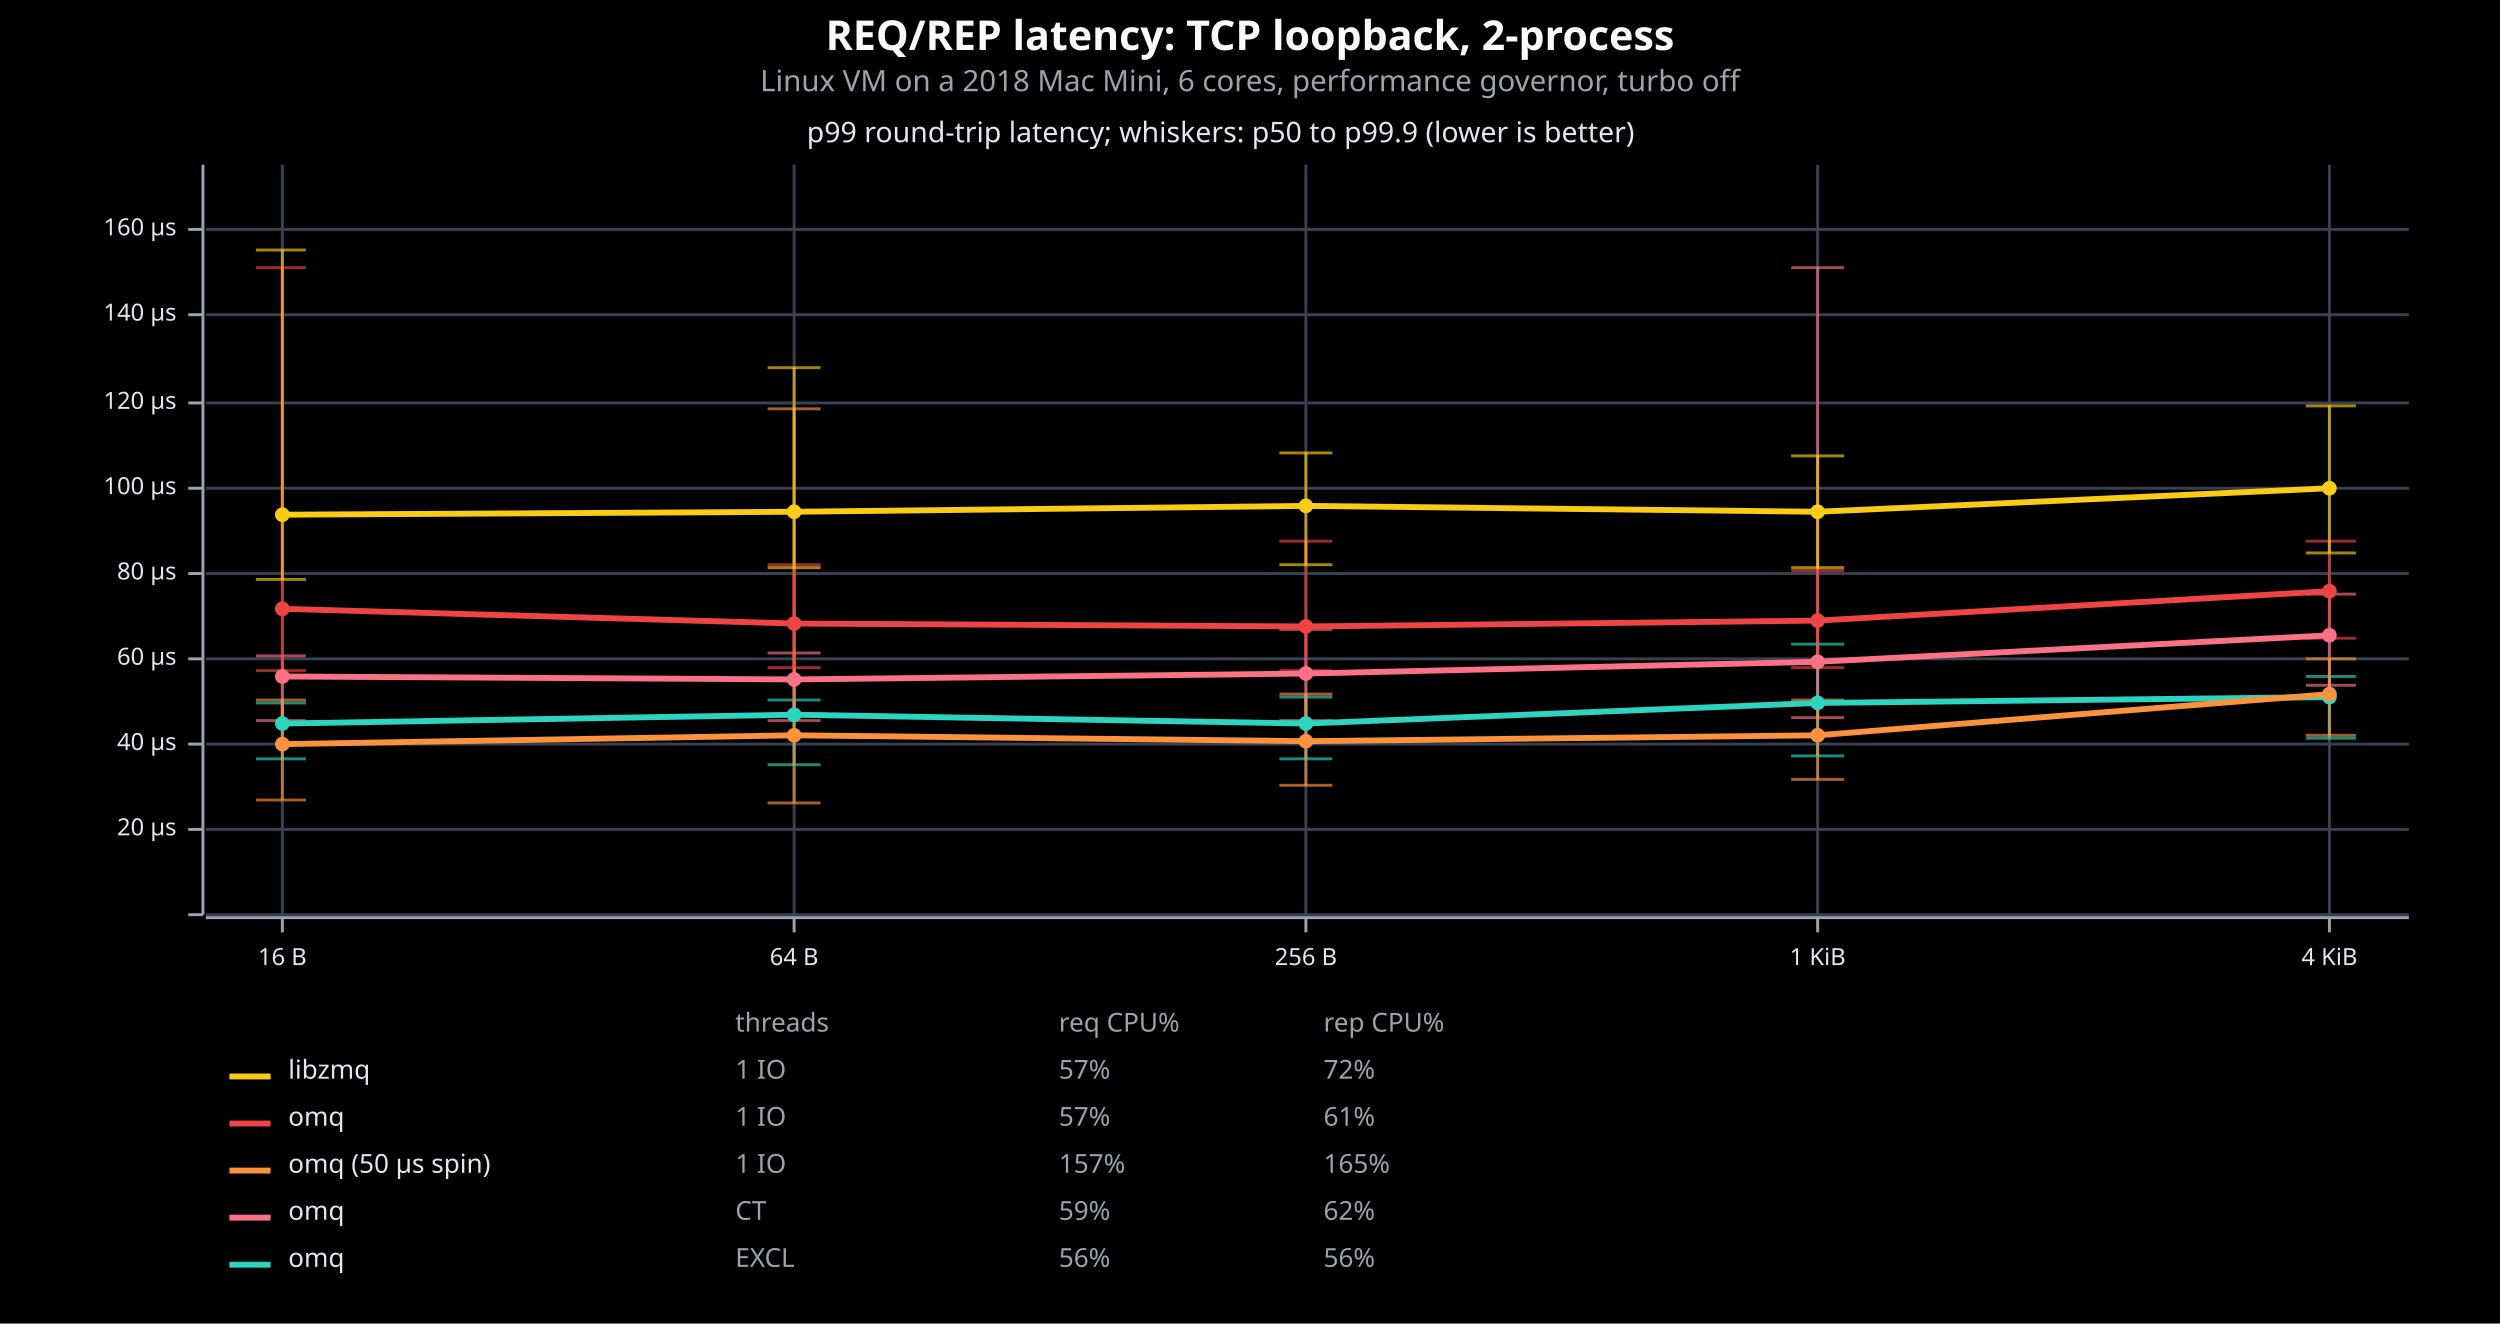
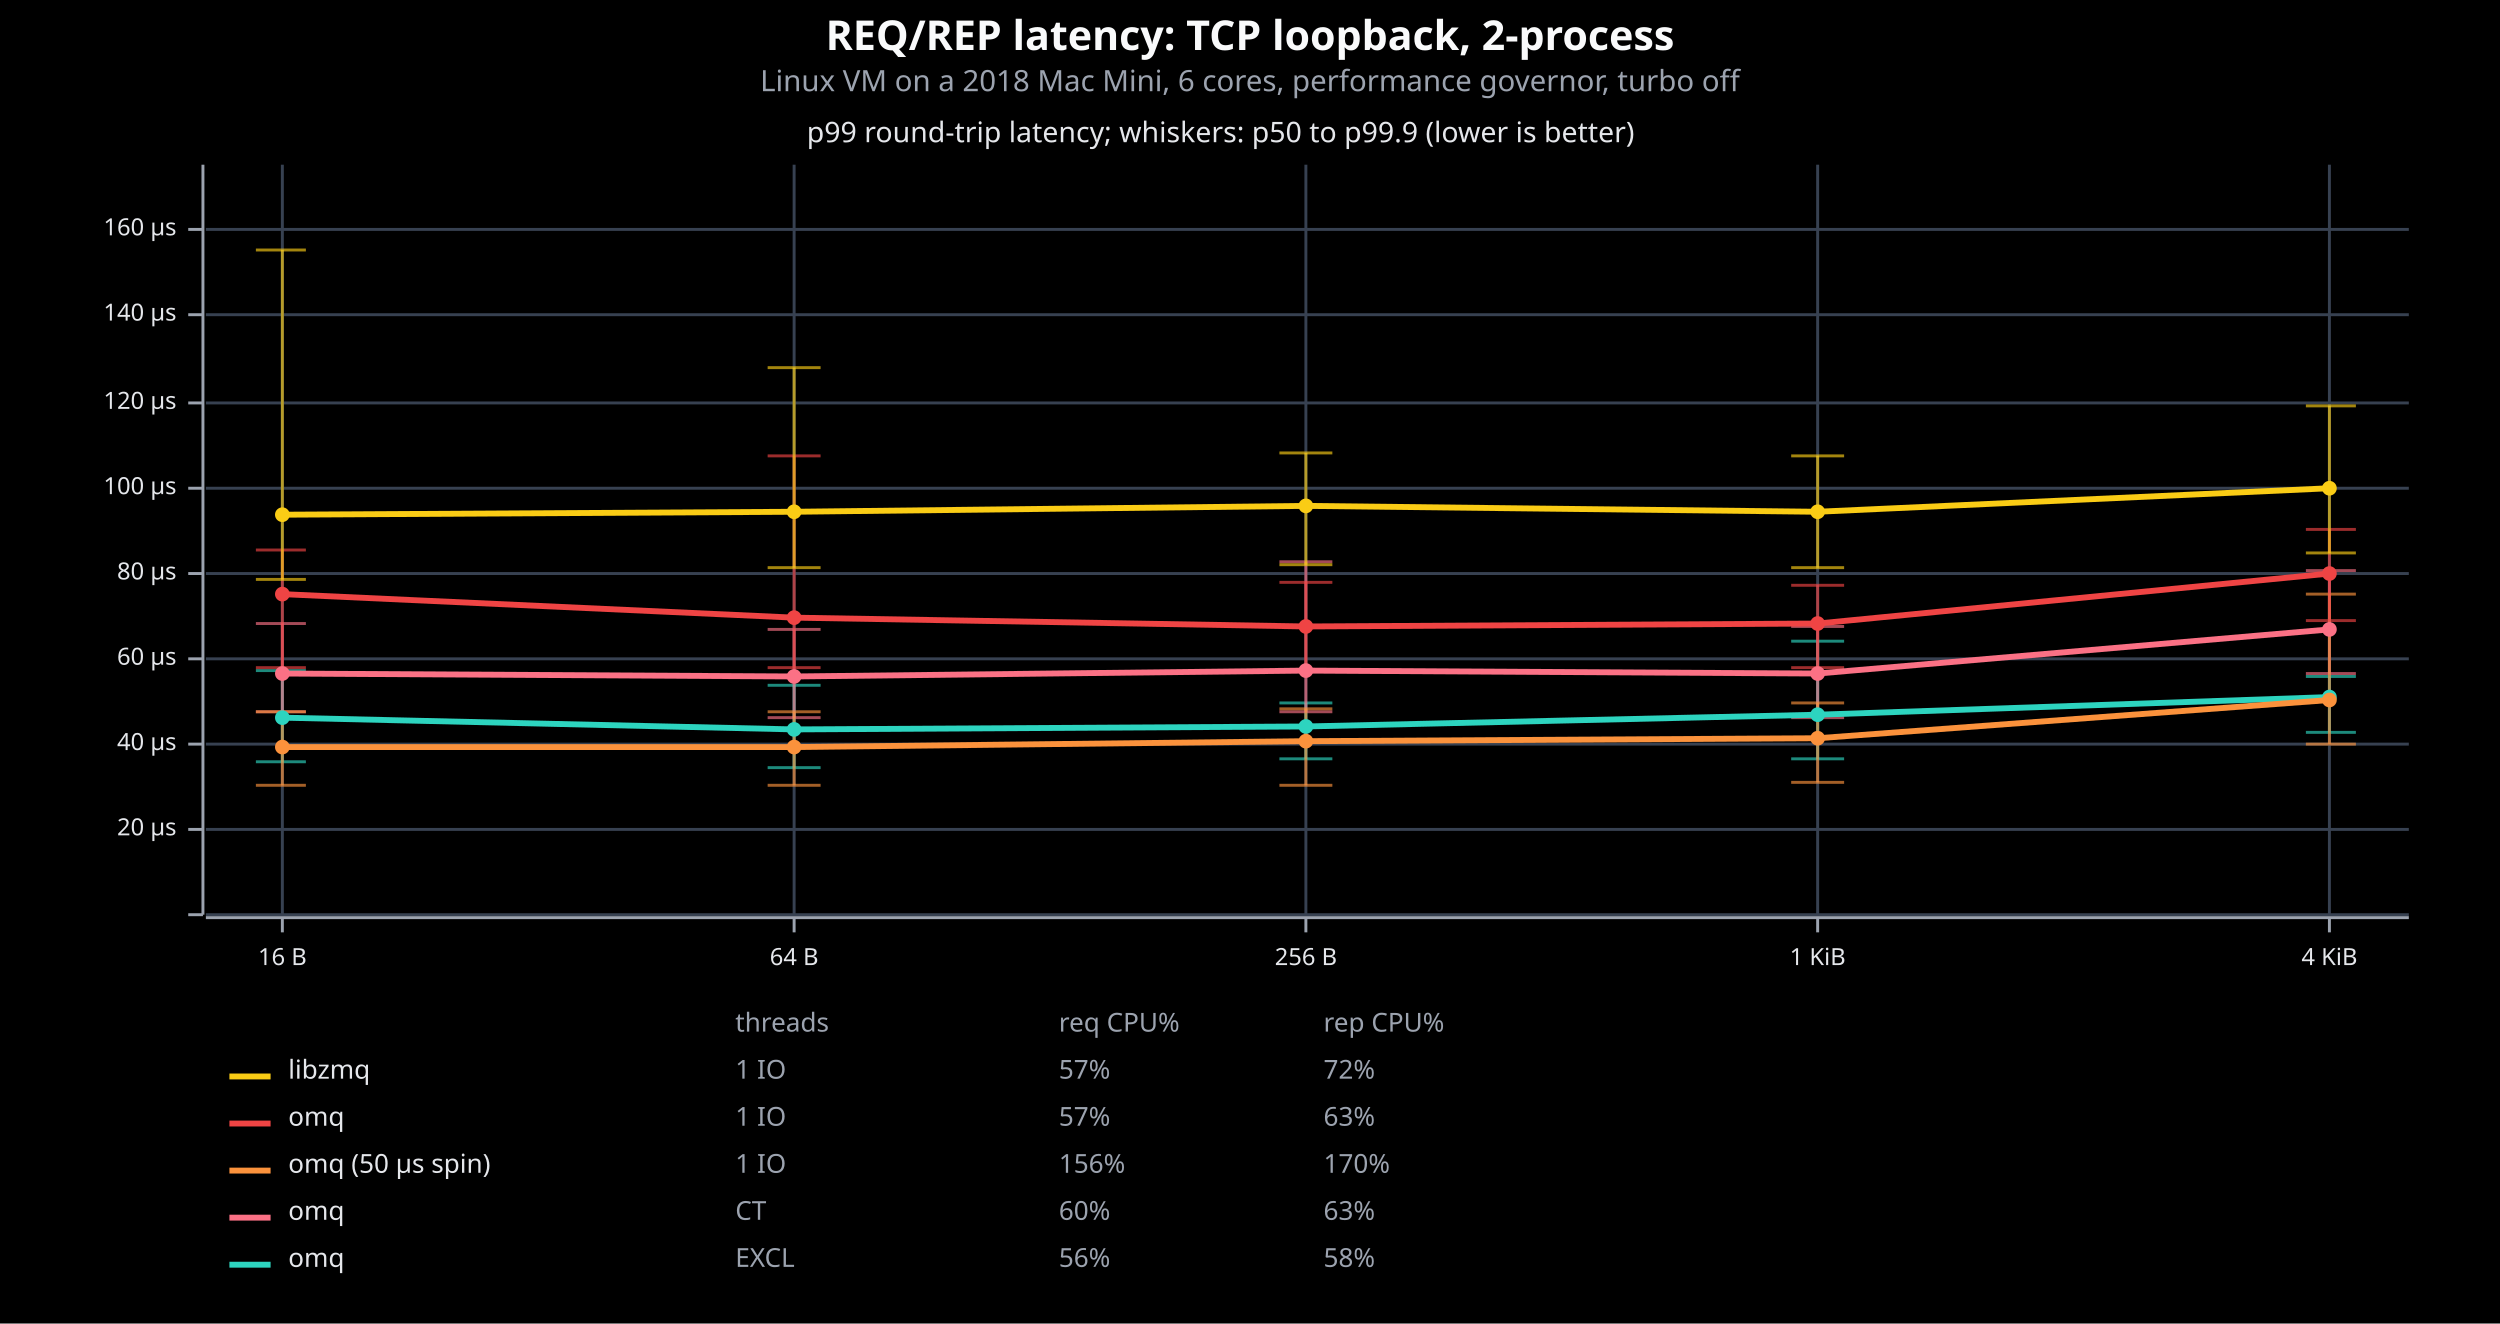
<svg xmlns="http://www.w3.org/2000/svg" viewBox="0 0 850 450" font-family="system-ui, -apple-system, sans-serif">
  <rect x="0" y="0" width="850" height="450" opacity="1" fill="#000000" stroke="none" />
  <text x="425" y="17" text-anchor="middle" font-family="sans-serif" font-size="14" font-weight="bold" fill="#F9FAFB">REQ/REP latency: TCP loopback, 2-process</text>
  <text x="425" y="31" text-anchor="middle" font-family="sans-serif" font-size="10" fill="#9CA3AF">Linux VM on a 2018 Mac Mini, 6 cores, performance governor, turbo off</text>
  <text x="415" y="41" dy="0.76em" text-anchor="middle" font-family="sans-serif" font-size="9.677" opacity="1" fill="#E5E7EB">
p99 round-trip latency; whiskers: p50 to p99.9 (lower is better)
</text>
  <line opacity="1" stroke="#374151" stroke-width="1" x1="96" y1="311" x2="96" y2="56" />
  <line opacity="1" stroke="#374151" stroke-width="1" x1="270" y1="311" x2="270" y2="56" />
  <line opacity="1" stroke="#374151" stroke-width="1" x1="444" y1="311" x2="444" y2="56" />
  <line opacity="1" stroke="#374151" stroke-width="1" x1="618" y1="311" x2="618" y2="56" />
  <line opacity="1" stroke="#374151" stroke-width="1" x1="792" y1="311" x2="792" y2="56" />
  <line opacity="1" stroke="#374151" stroke-width="1" x1="70" y1="311" x2="819" y2="311" />
  <line opacity="1" stroke="#374151" stroke-width="1" x1="70" y1="282" x2="819" y2="282" />
  <line opacity="1" stroke="#374151" stroke-width="1" x1="70" y1="253" x2="819" y2="253" />
  <line opacity="1" stroke="#374151" stroke-width="1" x1="70" y1="224" x2="819" y2="224" />
  <line opacity="1" stroke="#374151" stroke-width="1" x1="70" y1="195" x2="819" y2="195" />
  <line opacity="1" stroke="#374151" stroke-width="1" x1="70" y1="166" x2="819" y2="166" />
  <line opacity="1" stroke="#374151" stroke-width="1" x1="70" y1="137" x2="819" y2="137" />
  <line opacity="1" stroke="#374151" stroke-width="1" x1="70" y1="107" x2="819" y2="107" />
  <line opacity="1" stroke="#374151" stroke-width="1" x1="70" y1="78" x2="819" y2="78" />
  <polyline fill="none" opacity="1" stroke="#9CA3AF" stroke-width="1" points="69,56 69,311 " />
  <text x="60" y="311" dy="0.5ex" text-anchor="end" font-family="sans-serif" font-size="8.065" opacity="1" fill="#E5E7EB">

</text>
  <polyline fill="none" opacity="1" stroke="#9CA3AF" stroke-width="1" points="64,311 69,311 " />
  <text x="60" y="282" dy="0.5ex" text-anchor="end" font-family="sans-serif" font-size="8.065" opacity="1" fill="#E5E7EB">
20 μs
</text>
  <polyline fill="none" opacity="1" stroke="#9CA3AF" stroke-width="1" points="64,282 69,282 " />
  <text x="60" y="253" dy="0.5ex" text-anchor="end" font-family="sans-serif" font-size="8.065" opacity="1" fill="#E5E7EB">
40 μs
</text>
  <polyline fill="none" opacity="1" stroke="#9CA3AF" stroke-width="1" points="64,253 69,253 " />
  <text x="60" y="224" dy="0.5ex" text-anchor="end" font-family="sans-serif" font-size="8.065" opacity="1" fill="#E5E7EB">
60 μs
</text>
  <polyline fill="none" opacity="1" stroke="#9CA3AF" stroke-width="1" points="64,224 69,224 " />
  <text x="60" y="195" dy="0.5ex" text-anchor="end" font-family="sans-serif" font-size="8.065" opacity="1" fill="#E5E7EB">
80 μs
</text>
  <polyline fill="none" opacity="1" stroke="#9CA3AF" stroke-width="1" points="64,195 69,195 " />
  <text x="60" y="166" dy="0.5ex" text-anchor="end" font-family="sans-serif" font-size="8.065" opacity="1" fill="#E5E7EB">
100 μs
</text>
  <polyline fill="none" opacity="1" stroke="#9CA3AF" stroke-width="1" points="64,166 69,166 " />
  <text x="60" y="137" dy="0.5ex" text-anchor="end" font-family="sans-serif" font-size="8.065" opacity="1" fill="#E5E7EB">
120 μs
</text>
  <polyline fill="none" opacity="1" stroke="#9CA3AF" stroke-width="1" points="64,137 69,137 " />
  <text x="60" y="107" dy="0.5ex" text-anchor="end" font-family="sans-serif" font-size="8.065" opacity="1" fill="#E5E7EB">
140 μs
</text>
  <polyline fill="none" opacity="1" stroke="#9CA3AF" stroke-width="1" points="64,107 69,107 " />
  <text x="60" y="78" dy="0.5ex" text-anchor="end" font-family="sans-serif" font-size="8.065" opacity="1" fill="#E5E7EB">
160 μs
</text>
  <polyline fill="none" opacity="1" stroke="#9CA3AF" stroke-width="1" points="64,78 69,78 " />
  <polyline fill="none" opacity="1" stroke="#9CA3AF" stroke-width="1" points="70,312 819,312 " />
  <text x="96" y="322" dy="0.76em" text-anchor="middle" font-family="sans-serif" font-size="8.065" opacity="1" fill="#E5E7EB">
16 B
</text>
  <polyline fill="none" opacity="1" stroke="#9CA3AF" stroke-width="1" points="96,312 96,317 " />
  <text x="270" y="322" dy="0.76em" text-anchor="middle" font-family="sans-serif" font-size="8.065" opacity="1" fill="#E5E7EB">
64 B
</text>
  <polyline fill="none" opacity="1" stroke="#9CA3AF" stroke-width="1" points="270,312 270,317 " />
  <text x="444" y="322" dy="0.76em" text-anchor="middle" font-family="sans-serif" font-size="8.065" opacity="1" fill="#E5E7EB">
256 B
</text>
  <polyline fill="none" opacity="1" stroke="#9CA3AF" stroke-width="1" points="444,312 444,317 " />
  <text x="618" y="322" dy="0.76em" text-anchor="middle" font-family="sans-serif" font-size="8.065" opacity="1" fill="#E5E7EB">
1 KiB
</text>
  <polyline fill="none" opacity="1" stroke="#9CA3AF" stroke-width="1" points="618,312 618,317 " />
  <text x="792" y="322" dy="0.76em" text-anchor="middle" font-family="sans-serif" font-size="8.065" opacity="1" fill="#E5E7EB">
4 KiB
</text>
  <polyline fill="none" opacity="1" stroke="#9CA3AF" stroke-width="1" points="792,312 792,317 " />
-   <polyline fill="none" opacity="0.65" stroke="#2DD4BF" stroke-width="1" points="96,258 96,239 " />
-   <polyline fill="none" opacity="0.65" stroke="#2DD4BF" stroke-width="1" points="87,258 104,258 " />
-   <polyline fill="none" opacity="0.65" stroke="#2DD4BF" stroke-width="1" points="87,239 104,239 " />
-   <polyline fill="none" opacity="0.65" stroke="#2DD4BF" stroke-width="1" points="270,260 270,238 " />
-   <polyline fill="none" opacity="0.65" stroke="#2DD4BF" stroke-width="1" points="261,260 279,260 " />
-   <polyline fill="none" opacity="0.65" stroke="#2DD4BF" stroke-width="1" points="261,238 279,238 " />
-   <polyline fill="none" opacity="0.65" stroke="#2DD4BF" stroke-width="1" points="444,258 444,237 " />
+   <polyline fill="none" opacity="0.65" stroke="#2DD4BF" stroke-width="1" points="96,259 96,228 " />
+   <polyline fill="none" opacity="0.65" stroke="#2DD4BF" stroke-width="1" points="87,259 104,259 " />
+   <polyline fill="none" opacity="0.65" stroke="#2DD4BF" stroke-width="1" points="87,228 104,228 " />
+   <polyline fill="none" opacity="0.65" stroke="#2DD4BF" stroke-width="1" points="270,261 270,233 " />
+   <polyline fill="none" opacity="0.65" stroke="#2DD4BF" stroke-width="1" points="261,261 279,261 " />
+   <polyline fill="none" opacity="0.65" stroke="#2DD4BF" stroke-width="1" points="261,233 279,233 " />
+   <polyline fill="none" opacity="0.65" stroke="#2DD4BF" stroke-width="1" points="444,258 444,239 " />
  <polyline fill="none" opacity="0.65" stroke="#2DD4BF" stroke-width="1" points="435,258 453,258 " />
-   <polyline fill="none" opacity="0.65" stroke="#2DD4BF" stroke-width="1" points="435,237 453,237 " />
-   <polyline fill="none" opacity="0.65" stroke="#2DD4BF" stroke-width="1" points="618,257 618,219 " />
-   <polyline fill="none" opacity="0.65" stroke="#2DD4BF" stroke-width="1" points="609,257 627,257 " />
-   <polyline fill="none" opacity="0.65" stroke="#2DD4BF" stroke-width="1" points="609,219 627,219 " />
-   <polyline fill="none" opacity="0.65" stroke="#2DD4BF" stroke-width="1" points="792,251 792,230 " />
-   <polyline fill="none" opacity="0.65" stroke="#2DD4BF" stroke-width="1" points="784,251 801,251 " />
+   <polyline fill="none" opacity="0.65" stroke="#2DD4BF" stroke-width="1" points="435,239 453,239 " />
+   <polyline fill="none" opacity="0.65" stroke="#2DD4BF" stroke-width="1" points="618,258 618,218 " />
+   <polyline fill="none" opacity="0.65" stroke="#2DD4BF" stroke-width="1" points="609,258 627,258 " />
+   <polyline fill="none" opacity="0.65" stroke="#2DD4BF" stroke-width="1" points="609,218 627,218 " />
+   <polyline fill="none" opacity="0.65" stroke="#2DD4BF" stroke-width="1" points="792,249 792,230 " />
+   <polyline fill="none" opacity="0.65" stroke="#2DD4BF" stroke-width="1" points="784,249 801,249 " />
  <polyline fill="none" opacity="0.65" stroke="#2DD4BF" stroke-width="1" points="784,230 801,230 " />
-   <polyline fill="none" opacity="0.65" stroke="#FB7185" stroke-width="1" points="96,245 96,223 " />
-   <polyline fill="none" opacity="0.65" stroke="#FB7185" stroke-width="1" points="87,245 104,245 " />
-   <polyline fill="none" opacity="0.65" stroke="#FB7185" stroke-width="1" points="87,223 104,223 " />
-   <polyline fill="none" opacity="0.65" stroke="#FB7185" stroke-width="1" points="270,245 270,222 " />
-   <polyline fill="none" opacity="0.65" stroke="#FB7185" stroke-width="1" points="261,245 279,245 " />
-   <polyline fill="none" opacity="0.65" stroke="#FB7185" stroke-width="1" points="261,222 279,222 " />
-   <polyline fill="none" opacity="0.65" stroke="#FB7185" stroke-width="1" points="444,245 444,214 " />
-   <polyline fill="none" opacity="0.65" stroke="#FB7185" stroke-width="1" points="435,245 453,245 " />
-   <polyline fill="none" opacity="0.65" stroke="#FB7185" stroke-width="1" points="435,214 453,214 " />
-   <polyline fill="none" opacity="0.65" stroke="#FB7185" stroke-width="1" points="618,244 618,91 " />
+   <polyline fill="none" opacity="0.65" stroke="#FB7185" stroke-width="1" points="96,242 96,212 " />
+   <polyline fill="none" opacity="0.65" stroke="#FB7185" stroke-width="1" points="87,242 104,242 " />
+   <polyline fill="none" opacity="0.65" stroke="#FB7185" stroke-width="1" points="87,212 104,212 " />
+   <polyline fill="none" opacity="0.65" stroke="#FB7185" stroke-width="1" points="270,244 270,214 " />
+   <polyline fill="none" opacity="0.65" stroke="#FB7185" stroke-width="1" points="261,244 279,244 " />
+   <polyline fill="none" opacity="0.65" stroke="#FB7185" stroke-width="1" points="261,214 279,214 " />
+   <polyline fill="none" opacity="0.65" stroke="#FB7185" stroke-width="1" points="444,242 444,191 " />
+   <polyline fill="none" opacity="0.65" stroke="#FB7185" stroke-width="1" points="435,242 453,242 " />
+   <polyline fill="none" opacity="0.65" stroke="#FB7185" stroke-width="1" points="435,191 453,191 " />
+   <polyline fill="none" opacity="0.65" stroke="#FB7185" stroke-width="1" points="618,244 618,213 " />
  <polyline fill="none" opacity="0.65" stroke="#FB7185" stroke-width="1" points="609,244 627,244 " />
-   <polyline fill="none" opacity="0.65" stroke="#FB7185" stroke-width="1" points="609,91 627,91 " />
-   <polyline fill="none" opacity="0.65" stroke="#FB7185" stroke-width="1" points="792,233 792,202 " />
-   <polyline fill="none" opacity="0.65" stroke="#FB7185" stroke-width="1" points="784,233 801,233 " />
-   <polyline fill="none" opacity="0.65" stroke="#FB7185" stroke-width="1" points="784,202 801,202 " />
-   <polyline fill="none" opacity="0.65" stroke="#FB923C" stroke-width="1" points="96,272 96,238 " />
-   <polyline fill="none" opacity="0.65" stroke="#FB923C" stroke-width="1" points="87,272 104,272 " />
-   <polyline fill="none" opacity="0.65" stroke="#FB923C" stroke-width="1" points="87,238 104,238 " />
-   <polyline fill="none" opacity="0.65" stroke="#FB923C" stroke-width="1" points="270,273 270,139 " />
-   <polyline fill="none" opacity="0.65" stroke="#FB923C" stroke-width="1" points="261,273 279,273 " />
-   <polyline fill="none" opacity="0.65" stroke="#FB923C" stroke-width="1" points="261,139 279,139 " />
-   <polyline fill="none" opacity="0.65" stroke="#FB923C" stroke-width="1" points="444,267 444,236 " />
+   <polyline fill="none" opacity="0.65" stroke="#FB7185" stroke-width="1" points="609,213 627,213 " />
+   <polyline fill="none" opacity="0.65" stroke="#FB7185" stroke-width="1" points="792,229 792,194 " />
+   <polyline fill="none" opacity="0.65" stroke="#FB7185" stroke-width="1" points="784,229 801,229 " />
+   <polyline fill="none" opacity="0.65" stroke="#FB7185" stroke-width="1" points="784,194 801,194 " />
+   <polyline fill="none" opacity="0.65" stroke="#FB923C" stroke-width="1" points="96,267 96,242 " />
+   <polyline fill="none" opacity="0.65" stroke="#FB923C" stroke-width="1" points="87,267 104,267 " />
+   <polyline fill="none" opacity="0.65" stroke="#FB923C" stroke-width="1" points="87,242 104,242 " />
+   <polyline fill="none" opacity="0.65" stroke="#FB923C" stroke-width="1" points="270,267 270,242 " />
+   <polyline fill="none" opacity="0.65" stroke="#FB923C" stroke-width="1" points="261,267 279,267 " />
+   <polyline fill="none" opacity="0.65" stroke="#FB923C" stroke-width="1" points="261,242 279,242 " />
+   <polyline fill="none" opacity="0.65" stroke="#FB923C" stroke-width="1" points="444,267 444,241 " />
  <polyline fill="none" opacity="0.65" stroke="#FB923C" stroke-width="1" points="435,267 453,267 " />
-   <polyline fill="none" opacity="0.65" stroke="#FB923C" stroke-width="1" points="435,236 453,236 " />
-   <polyline fill="none" opacity="0.65" stroke="#FB923C" stroke-width="1" points="618,265 618,238 " />
-   <polyline fill="none" opacity="0.65" stroke="#FB923C" stroke-width="1" points="609,265 627,265 " />
-   <polyline fill="none" opacity="0.65" stroke="#FB923C" stroke-width="1" points="609,238 627,238 " />
-   <polyline fill="none" opacity="0.65" stroke="#FB923C" stroke-width="1" points="792,250 792,224 " />
-   <polyline fill="none" opacity="0.65" stroke="#FB923C" stroke-width="1" points="784,250 801,250 " />
-   <polyline fill="none" opacity="0.65" stroke="#FB923C" stroke-width="1" points="784,224 801,224 " />
-   <polyline fill="none" opacity="0.65" stroke="#EF4444" stroke-width="1" points="96,228 96,91 " />
-   <polyline fill="none" opacity="0.65" stroke="#EF4444" stroke-width="1" points="87,228 104,228 " />
-   <polyline fill="none" opacity="0.65" stroke="#EF4444" stroke-width="1" points="87,91 104,91 " />
-   <polyline fill="none" opacity="0.65" stroke="#EF4444" stroke-width="1" points="270,227 270,192 " />
+   <polyline fill="none" opacity="0.65" stroke="#FB923C" stroke-width="1" points="435,241 453,241 " />
+   <polyline fill="none" opacity="0.65" stroke="#FB923C" stroke-width="1" points="618,266 618,239 " />
+   <polyline fill="none" opacity="0.65" stroke="#FB923C" stroke-width="1" points="609,266 627,266 " />
+   <polyline fill="none" opacity="0.65" stroke="#FB923C" stroke-width="1" points="609,239 627,239 " />
+   <polyline fill="none" opacity="0.65" stroke="#FB923C" stroke-width="1" points="792,253 792,202 " />
+   <polyline fill="none" opacity="0.65" stroke="#FB923C" stroke-width="1" points="784,253 801,253 " />
+   <polyline fill="none" opacity="0.65" stroke="#FB923C" stroke-width="1" points="784,202 801,202 " />
+   <polyline fill="none" opacity="0.65" stroke="#EF4444" stroke-width="1" points="96,227 96,187 " />
+   <polyline fill="none" opacity="0.65" stroke="#EF4444" stroke-width="1" points="87,227 104,227 " />
+   <polyline fill="none" opacity="0.65" stroke="#EF4444" stroke-width="1" points="87,187 104,187 " />
+   <polyline fill="none" opacity="0.65" stroke="#EF4444" stroke-width="1" points="270,227 270,155 " />
  <polyline fill="none" opacity="0.65" stroke="#EF4444" stroke-width="1" points="261,227 279,227 " />
-   <polyline fill="none" opacity="0.65" stroke="#EF4444" stroke-width="1" points="261,192 279,192 " />
-   <polyline fill="none" opacity="0.65" stroke="#EF4444" stroke-width="1" points="444,228 444,184 " />
+   <polyline fill="none" opacity="0.65" stroke="#EF4444" stroke-width="1" points="261,155 279,155 " />
+   <polyline fill="none" opacity="0.65" stroke="#EF4444" stroke-width="1" points="444,228 444,198 " />
  <polyline fill="none" opacity="0.65" stroke="#EF4444" stroke-width="1" points="435,228 453,228 " />
-   <polyline fill="none" opacity="0.65" stroke="#EF4444" stroke-width="1" points="435,184 453,184 " />
-   <polyline fill="none" opacity="0.65" stroke="#EF4444" stroke-width="1" points="618,227 618,194 " />
+   <polyline fill="none" opacity="0.65" stroke="#EF4444" stroke-width="1" points="435,198 453,198 " />
+   <polyline fill="none" opacity="0.65" stroke="#EF4444" stroke-width="1" points="618,227 618,199 " />
  <polyline fill="none" opacity="0.65" stroke="#EF4444" stroke-width="1" points="609,227 627,227 " />
-   <polyline fill="none" opacity="0.65" stroke="#EF4444" stroke-width="1" points="609,194 627,194 " />
-   <polyline fill="none" opacity="0.65" stroke="#EF4444" stroke-width="1" points="792,217 792,184 " />
-   <polyline fill="none" opacity="0.65" stroke="#EF4444" stroke-width="1" points="784,217 801,217 " />
-   <polyline fill="none" opacity="0.65" stroke="#EF4444" stroke-width="1" points="784,184 801,184 " />
+   <polyline fill="none" opacity="0.65" stroke="#EF4444" stroke-width="1" points="609,199 627,199 " />
+   <polyline fill="none" opacity="0.65" stroke="#EF4444" stroke-width="1" points="792,211 792,180 " />
+   <polyline fill="none" opacity="0.65" stroke="#EF4444" stroke-width="1" points="784,211 801,211 " />
+   <polyline fill="none" opacity="0.65" stroke="#EF4444" stroke-width="1" points="784,180 801,180 " />
  <polyline fill="none" opacity="0.65" stroke="#FACC15" stroke-width="1" points="96,197 96,85 " />
  <polyline fill="none" opacity="0.65" stroke="#FACC15" stroke-width="1" points="87,197 104,197 " />
  <polyline fill="none" opacity="0.65" stroke="#FACC15" stroke-width="1" points="87,85 104,85 " />
  <polyline fill="none" opacity="0.65" stroke="#FACC15" stroke-width="1" points="270,193 270,125 " />
  <polyline fill="none" opacity="0.65" stroke="#FACC15" stroke-width="1" points="261,193 279,193 " />
  <polyline fill="none" opacity="0.65" stroke="#FACC15" stroke-width="1" points="261,125 279,125 " />
  <polyline fill="none" opacity="0.65" stroke="#FACC15" stroke-width="1" points="444,192 444,154 " />
  <polyline fill="none" opacity="0.65" stroke="#FACC15" stroke-width="1" points="435,192 453,192 " />
  <polyline fill="none" opacity="0.65" stroke="#FACC15" stroke-width="1" points="435,154 453,154 " />
  <polyline fill="none" opacity="0.65" stroke="#FACC15" stroke-width="1" points="618,193 618,155 " />
  <polyline fill="none" opacity="0.65" stroke="#FACC15" stroke-width="1" points="609,193 627,193 " />
  <polyline fill="none" opacity="0.65" stroke="#FACC15" stroke-width="1" points="609,155 627,155 " />
  <polyline fill="none" opacity="0.65" stroke="#FACC15" stroke-width="1" points="792,188 792,138 " />
  <polyline fill="none" opacity="0.65" stroke="#FACC15" stroke-width="1" points="784,188 801,188 " />
  <polyline fill="none" opacity="0.65" stroke="#FACC15" stroke-width="1" points="784,138 801,138 " />
-   <polyline fill="none" opacity="1" stroke="#2DD4BF" stroke-width="2" points="96,246 270,243 444,246 618,239 792,237 " />
-   <circle cx="96" cy="246" r="2.5" opacity="1" fill="#2DD4BF" stroke="none" stroke-width="1" />
-   <circle cx="270" cy="243" r="2.5" opacity="1" fill="#2DD4BF" stroke="none" stroke-width="1" />
-   <circle cx="444" cy="246" r="2.5" opacity="1" fill="#2DD4BF" stroke="none" stroke-width="1" />
-   <circle cx="618" cy="239" r="2.5" opacity="1" fill="#2DD4BF" stroke="none" stroke-width="1" />
+   <polyline fill="none" opacity="1" stroke="#2DD4BF" stroke-width="2" points="96,244 270,248 444,247 618,243 792,237 " />
+   <circle cx="96" cy="244" r="2.5" opacity="1" fill="#2DD4BF" stroke="none" stroke-width="1" />
+   <circle cx="270" cy="248" r="2.5" opacity="1" fill="#2DD4BF" stroke="none" stroke-width="1" />
+   <circle cx="444" cy="247" r="2.5" opacity="1" fill="#2DD4BF" stroke="none" stroke-width="1" />
+   <circle cx="618" cy="243" r="2.5" opacity="1" fill="#2DD4BF" stroke="none" stroke-width="1" />
  <circle cx="792" cy="237" r="2.5" opacity="1" fill="#2DD4BF" stroke="none" stroke-width="1" />
-   <polyline fill="none" opacity="1" stroke="#FB7185" stroke-width="2" points="96,230 270,231 444,229 618,225 792,216 " />
-   <circle cx="96" cy="230" r="2.5" opacity="1" fill="#FB7185" stroke="none" stroke-width="1" />
-   <circle cx="270" cy="231" r="2.5" opacity="1" fill="#FB7185" stroke="none" stroke-width="1" />
-   <circle cx="444" cy="229" r="2.5" opacity="1" fill="#FB7185" stroke="none" stroke-width="1" />
-   <circle cx="618" cy="225" r="2.5" opacity="1" fill="#FB7185" stroke="none" stroke-width="1" />
-   <circle cx="792" cy="216" r="2.5" opacity="1" fill="#FB7185" stroke="none" stroke-width="1" />
-   <polyline fill="none" opacity="1" stroke="#FB923C" stroke-width="2" points="96,253 270,250 444,252 618,250 792,236 " />
-   <circle cx="96" cy="253" r="2.5" opacity="1" fill="#FB923C" stroke="none" stroke-width="1" />
-   <circle cx="270" cy="250" r="2.5" opacity="1" fill="#FB923C" stroke="none" stroke-width="1" />
+   <polyline fill="none" opacity="1" stroke="#FB7185" stroke-width="2" points="96,229 270,230 444,228 618,229 792,214 " />
+   <circle cx="96" cy="229" r="2.5" opacity="1" fill="#FB7185" stroke="none" stroke-width="1" />
+   <circle cx="270" cy="230" r="2.5" opacity="1" fill="#FB7185" stroke="none" stroke-width="1" />
+   <circle cx="444" cy="228" r="2.5" opacity="1" fill="#FB7185" stroke="none" stroke-width="1" />
+   <circle cx="618" cy="229" r="2.5" opacity="1" fill="#FB7185" stroke="none" stroke-width="1" />
+   <circle cx="792" cy="214" r="2.5" opacity="1" fill="#FB7185" stroke="none" stroke-width="1" />
+   <polyline fill="none" opacity="1" stroke="#FB923C" stroke-width="2" points="96,254 270,254 444,252 618,251 792,238 " />
+   <circle cx="96" cy="254" r="2.5" opacity="1" fill="#FB923C" stroke="none" stroke-width="1" />
+   <circle cx="270" cy="254" r="2.5" opacity="1" fill="#FB923C" stroke="none" stroke-width="1" />
  <circle cx="444" cy="252" r="2.5" opacity="1" fill="#FB923C" stroke="none" stroke-width="1" />
-   <circle cx="618" cy="250" r="2.5" opacity="1" fill="#FB923C" stroke="none" stroke-width="1" />
-   <circle cx="792" cy="236" r="2.5" opacity="1" fill="#FB923C" stroke="none" stroke-width="1" />
-   <polyline fill="none" opacity="1" stroke="#EF4444" stroke-width="2" points="96,207 270,212 444,213 618,211 792,201 " />
-   <circle cx="96" cy="207" r="2.5" opacity="1" fill="#EF4444" stroke="none" stroke-width="1" />
-   <circle cx="270" cy="212" r="2.5" opacity="1" fill="#EF4444" stroke="none" stroke-width="1" />
+   <circle cx="618" cy="251" r="2.5" opacity="1" fill="#FB923C" stroke="none" stroke-width="1" />
+   <circle cx="792" cy="238" r="2.5" opacity="1" fill="#FB923C" stroke="none" stroke-width="1" />
+   <polyline fill="none" opacity="1" stroke="#EF4444" stroke-width="2" points="96,202 270,210 444,213 618,212 792,195 " />
+   <circle cx="96" cy="202" r="2.5" opacity="1" fill="#EF4444" stroke="none" stroke-width="1" />
+   <circle cx="270" cy="210" r="2.5" opacity="1" fill="#EF4444" stroke="none" stroke-width="1" />
  <circle cx="444" cy="213" r="2.5" opacity="1" fill="#EF4444" stroke="none" stroke-width="1" />
-   <circle cx="618" cy="211" r="2.5" opacity="1" fill="#EF4444" stroke="none" stroke-width="1" />
-   <circle cx="792" cy="201" r="2.5" opacity="1" fill="#EF4444" stroke="none" stroke-width="1" />
+   <circle cx="618" cy="212" r="2.5" opacity="1" fill="#EF4444" stroke="none" stroke-width="1" />
+   <circle cx="792" cy="195" r="2.5" opacity="1" fill="#EF4444" stroke="none" stroke-width="1" />
  <polyline fill="none" opacity="1" stroke="#FACC15" stroke-width="2" points="96,175 270,174 444,172 618,174 792,166 " />
  <circle cx="96" cy="175" r="2.5" opacity="1" fill="#FACC15" stroke="none" stroke-width="1" />
  <circle cx="270" cy="174" r="2.5" opacity="1" fill="#FACC15" stroke="none" stroke-width="1" />
  <circle cx="444" cy="172" r="2.5" opacity="1" fill="#FACC15" stroke="none" stroke-width="1" />
  <circle cx="618" cy="174" r="2.5" opacity="1" fill="#FACC15" stroke="none" stroke-width="1" />
  <circle cx="792" cy="166" r="2.5" opacity="1" fill="#FACC15" stroke="none" stroke-width="1" />
  <text x="250" y="344" dy="0.76em" text-anchor="start" font-family="sans-serif" font-size="8.871" opacity="1" fill="#9CA3AF">
threads
</text>
  <text x="360" y="344" dy="0.76em" text-anchor="start" font-family="sans-serif" font-size="8.871" opacity="1" fill="#9CA3AF">
req CPU%
</text>
  <text x="450" y="344" dy="0.76em" text-anchor="start" font-family="sans-serif" font-size="8.871" opacity="1" fill="#9CA3AF">
rep CPU%
</text>
  <polyline fill="none" opacity="1" stroke="#FACC15" stroke-width="2" points="78,366 92,366 " />
  <text x="98" y="360" dy="0.76em" text-anchor="start" font-family="sans-serif" font-size="8.871" opacity="1" fill="#E5E7EB">
libzmq
</text>
  <text x="250" y="360" dy="0.76em" text-anchor="start" font-family="sans-serif" font-size="8.871" opacity="1" fill="#9CA3AF">
1 IO
</text>
  <text x="360" y="360" dy="0.76em" text-anchor="start" font-family="sans-serif" font-size="8.871" opacity="1" fill="#9CA3AF">
57%
</text>
  <text x="450" y="360" dy="0.76em" text-anchor="start" font-family="sans-serif" font-size="8.871" opacity="1" fill="#9CA3AF">
72%
</text>
  <polyline fill="none" opacity="1" stroke="#EF4444" stroke-width="2" points="78,382 92,382 " />
  <text x="98" y="376" dy="0.76em" text-anchor="start" font-family="sans-serif" font-size="8.871" opacity="1" fill="#E5E7EB">
omq
</text>
  <text x="250" y="376" dy="0.76em" text-anchor="start" font-family="sans-serif" font-size="8.871" opacity="1" fill="#9CA3AF">
1 IO
</text>
  <text x="360" y="376" dy="0.76em" text-anchor="start" font-family="sans-serif" font-size="8.871" opacity="1" fill="#9CA3AF">
57%
</text>
  <text x="450" y="376" dy="0.76em" text-anchor="start" font-family="sans-serif" font-size="8.871" opacity="1" fill="#9CA3AF">
- 61%
+ 63%
</text>
  <polyline fill="none" opacity="1" stroke="#FB923C" stroke-width="2" points="78,398 92,398 " />
  <text x="98" y="392" dy="0.76em" text-anchor="start" font-family="sans-serif" font-size="8.871" opacity="1" fill="#E5E7EB">
omq (50 μs spin)
</text>
  <text x="250" y="392" dy="0.76em" text-anchor="start" font-family="sans-serif" font-size="8.871" opacity="1" fill="#9CA3AF">
1 IO
</text>
  <text x="360" y="392" dy="0.76em" text-anchor="start" font-family="sans-serif" font-size="8.871" opacity="1" fill="#9CA3AF">
- 157%
+ 156%
</text>
  <text x="450" y="392" dy="0.76em" text-anchor="start" font-family="sans-serif" font-size="8.871" opacity="1" fill="#9CA3AF">
- 165%
+ 170%
</text>
  <polyline fill="none" opacity="1" stroke="#FB7185" stroke-width="2" points="78,414 92,414 " />
  <text x="98" y="408" dy="0.76em" text-anchor="start" font-family="sans-serif" font-size="8.871" opacity="1" fill="#E5E7EB">
omq
</text>
  <text x="250" y="408" dy="0.76em" text-anchor="start" font-family="sans-serif" font-size="8.871" opacity="1" fill="#9CA3AF">
CT
</text>
  <text x="360" y="408" dy="0.76em" text-anchor="start" font-family="sans-serif" font-size="8.871" opacity="1" fill="#9CA3AF">
- 59%
+ 60%
</text>
  <text x="450" y="408" dy="0.76em" text-anchor="start" font-family="sans-serif" font-size="8.871" opacity="1" fill="#9CA3AF">
- 62%
+ 63%
</text>
  <polyline fill="none" opacity="1" stroke="#2DD4BF" stroke-width="2" points="78,430 92,430 " />
  <text x="98" y="424" dy="0.76em" text-anchor="start" font-family="sans-serif" font-size="8.871" opacity="1" fill="#E5E7EB">
omq
</text>
  <text x="250" y="424" dy="0.76em" text-anchor="start" font-family="sans-serif" font-size="8.871" opacity="1" fill="#9CA3AF">
EXCL
</text>
  <text x="360" y="424" dy="0.76em" text-anchor="start" font-family="sans-serif" font-size="8.871" opacity="1" fill="#9CA3AF">
56%
</text>
  <text x="450" y="424" dy="0.76em" text-anchor="start" font-family="sans-serif" font-size="8.871" opacity="1" fill="#9CA3AF">
- 56%
+ 58%
</text>
</svg>
